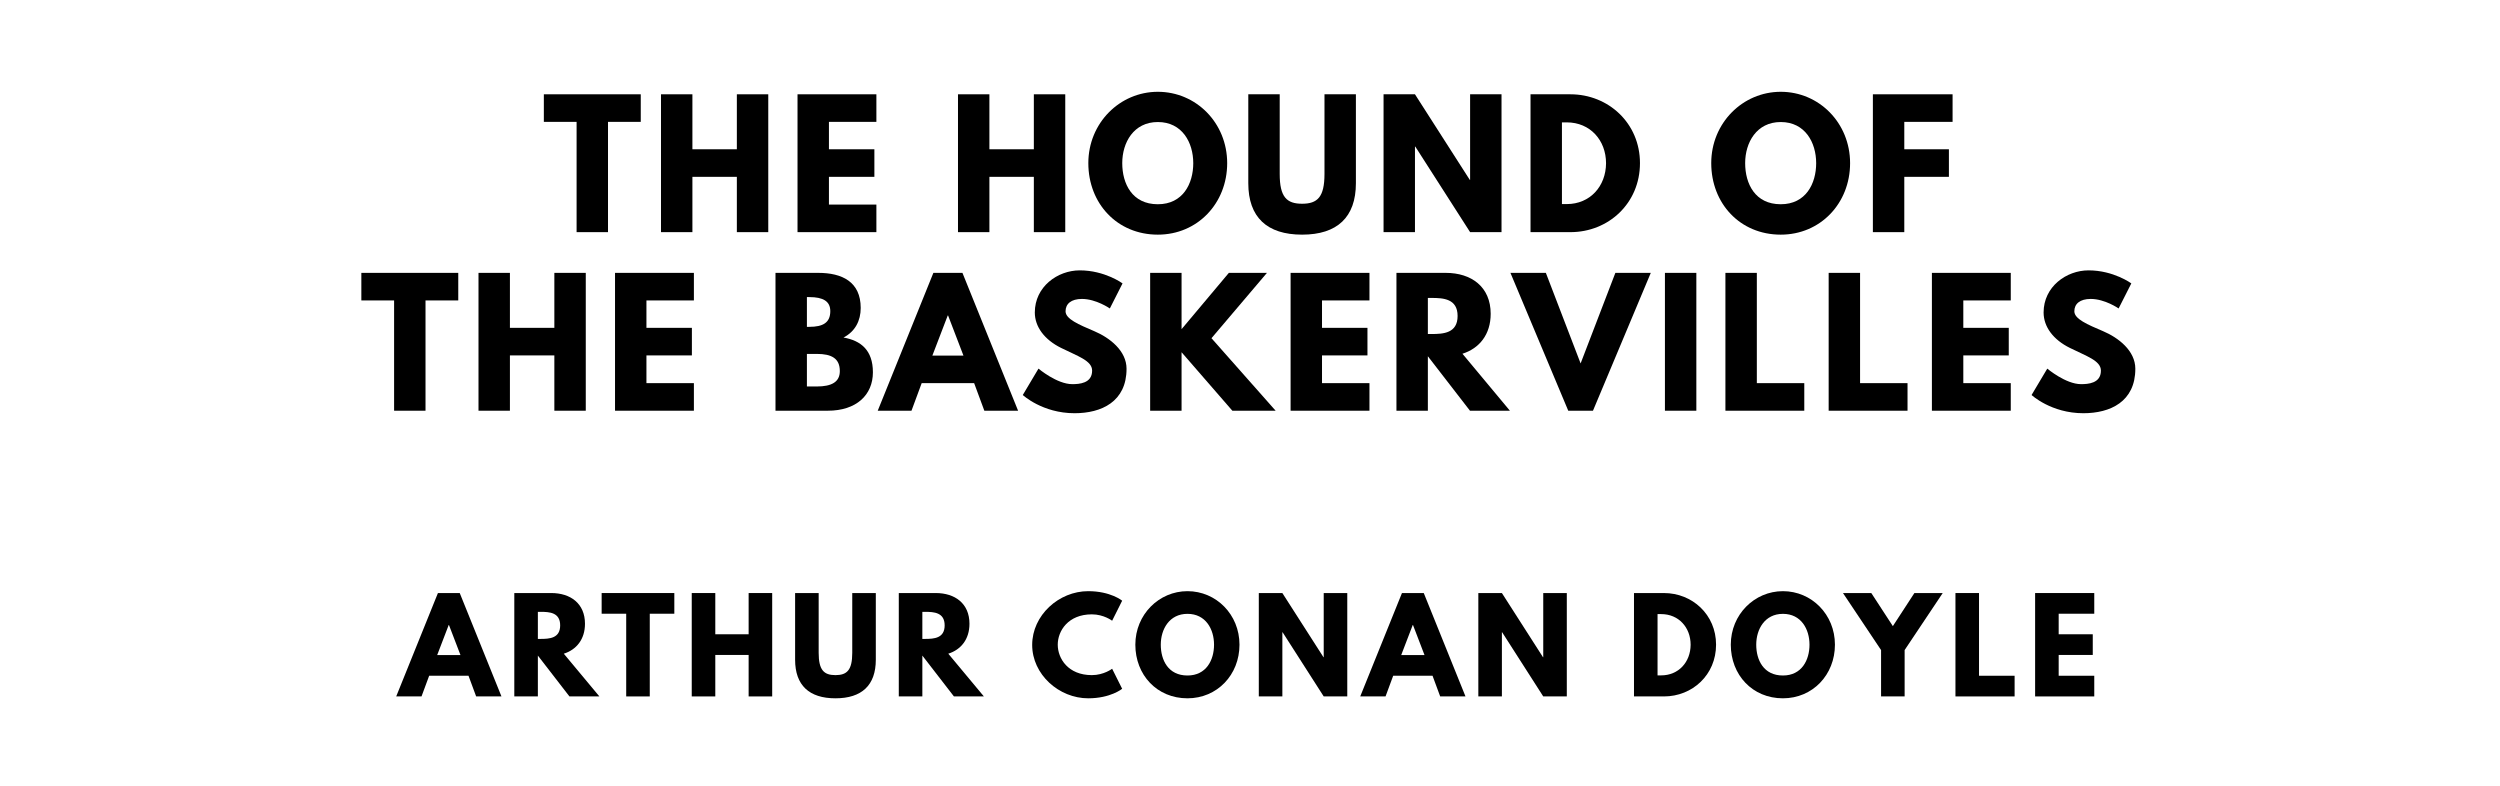
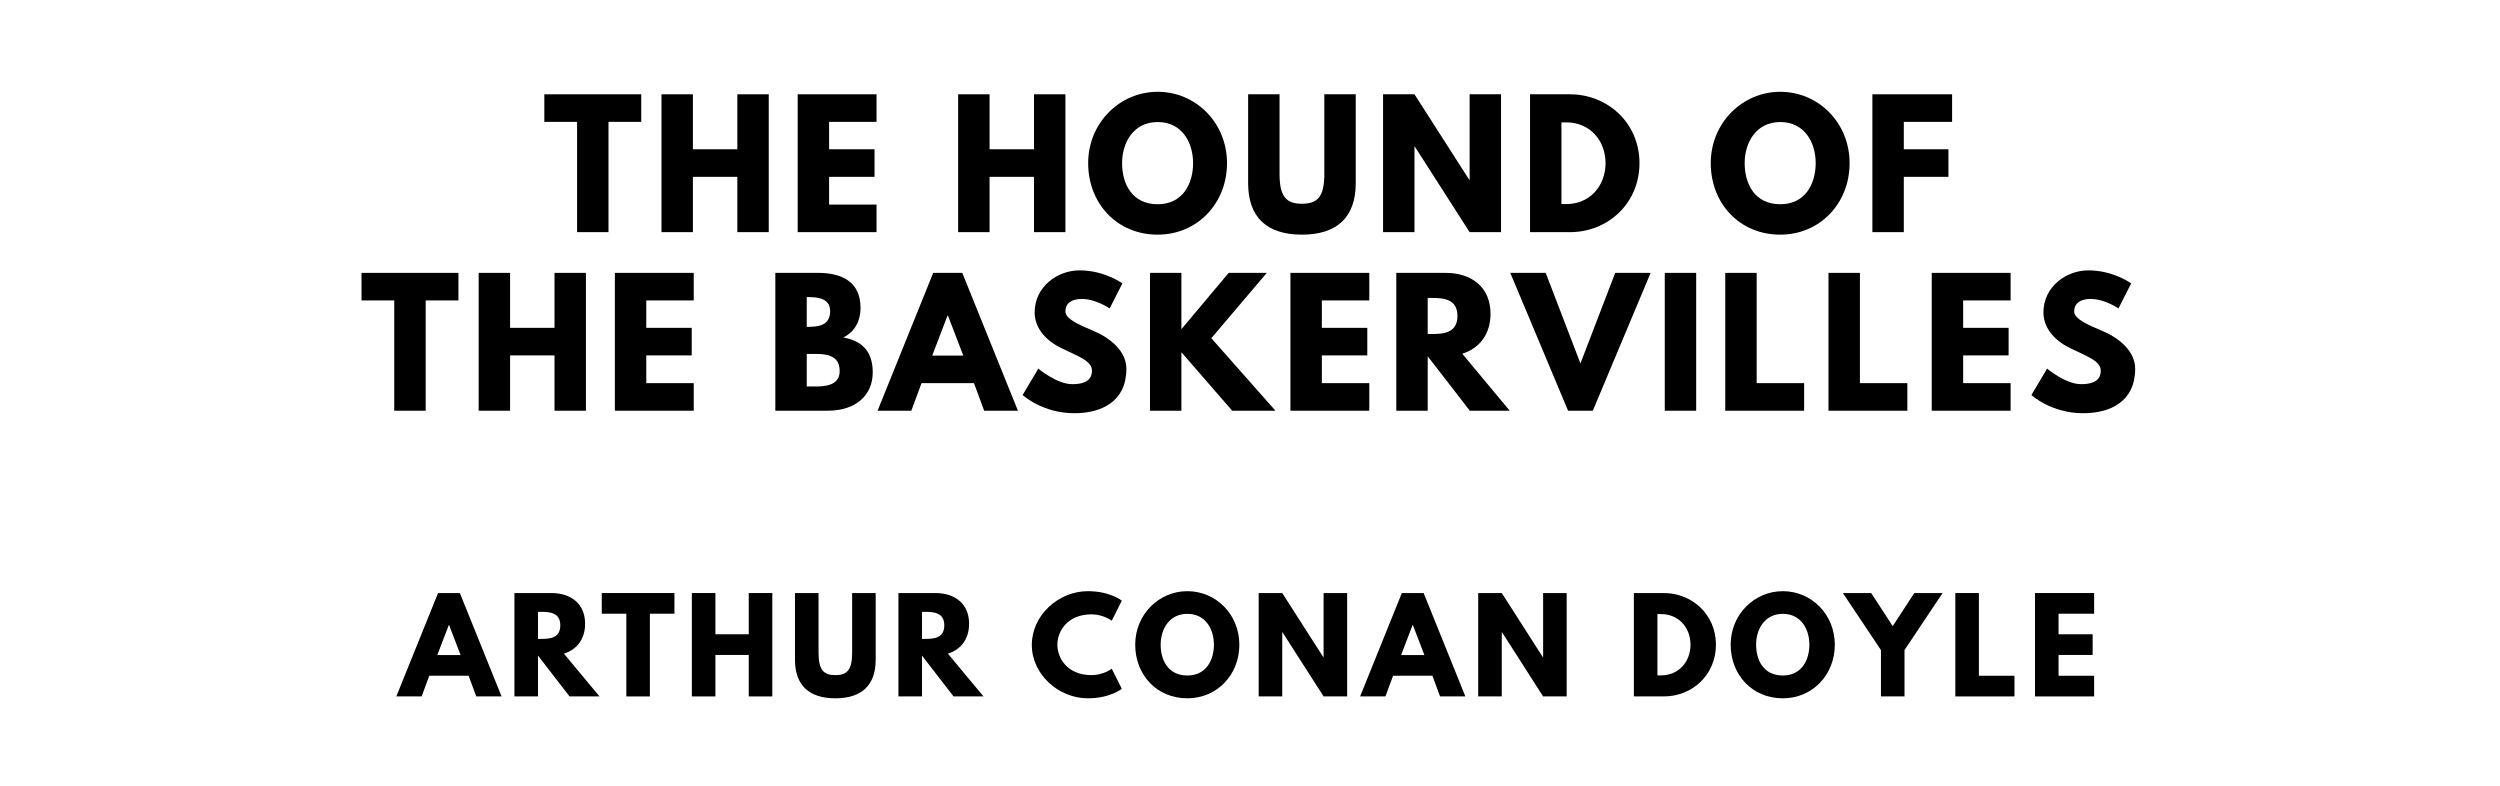
<svg xmlns="http://www.w3.org/2000/svg" version="1.1" viewBox="0 0 1400 440">
  <g>
-     <path d="m 304.553,68.246 18.339,0 0,61.754 17.591,0 0,-61.754 18.339,0 0,-15.439 -54.269,0 0,15.439 z" />
-     <path d="m 387.748,99.029 24.889,0 0,30.971 17.591,0 0,-77.193 -17.591,0 0,30.784 -24.889,0 0,-30.784 -17.591,0 0,77.193 17.591,0 0,-30.971 z" />
-     <path d="m 490.776,52.807 -44.164,0 0,77.193 44.164,0 0,-15.439 -26.573,0 0,-15.532 25.45,0 0,-15.439 -25.45,0 0,-15.345 26.573,0 0,-15.439 z" />
-     <path d="m 554.064,99.029 24.889,0 0,30.971 17.591,0 0,-77.193 -17.591,0 0,30.784 -24.889,0 0,-30.784 -17.591,0 0,77.193 17.591,0 0,-30.971 z" />
-     <path d="m 609.466,91.357 c 0,22.55 16.094,40.047 38.924,40.047 22.175,0 38.83,-17.497 38.83,-40.047 0,-22.55 -17.404,-39.953 -38.83,-39.953 -21.24,0 -38.924,17.404 -38.924,39.953 z m 18.994,0 c 0,-11.509 6.363,-23.018 19.93,-23.018 13.661,0 19.836,11.509 19.836,23.018 0,11.509 -5.801,23.018 -19.836,23.018 -14.409,0 -19.93,-11.509 -19.93,-23.018 z" />
-     <path d="m 759.303,52.807 -17.591,0 0,44.632 c 0,12.912 -3.93,16.655 -12.538,16.655 -8.608,0 -12.538,-3.743 -12.538,-16.655 l 0,-44.632 -17.591,0 0,49.778 c 0,19.088 10.48,28.819 30.129,28.819 19.649,0 30.129,-9.731 30.129,-28.819 l 0,-49.778 z" />
-     <path d="m 792.382,82.094 0.187,0 L 823.259,130 l 17.591,0 0,-77.193 -17.591,0 0,47.906 -0.187,0 -30.69,-47.906 -17.591,0 0,77.193 17.591,0 0,-47.906 z" />
-     <path d="m 857.094,52.807 0,77.193 22.363,0 c 21.24,0 38.924,-16.094 38.924,-38.643 0,-22.456 -17.778,-38.55 -38.924,-38.55 l -22.363,0 z m 17.591,61.474 0,-45.754 2.713,0 c 13.099,0 21.988,10.012 21.988,22.924 -0.094,12.912 -8.982,22.83 -21.988,22.83 l -2.713,0 z" />
-     <path d="m 958.296,91.357 c 0,22.55 16.094,40.047 38.924,40.047 22.175,0 38.83,-17.497 38.83,-40.047 0,-22.55 -17.404,-39.953 -38.83,-39.953 -21.24,0 -38.924,17.404 -38.924,39.953 z m 18.994,0 c 0,-11.509 6.363,-23.018 19.93,-23.018 13.661,0 19.836,11.509 19.836,23.018 0,11.509 -5.801,23.018 -19.836,23.018 -14.409,0 -19.93,-11.509 -19.93,-23.018 z" />
-     <path d="m 1093.444,52.807 -44.632,0 0,77.193 17.591,0 0,-30.971 24.983,0 0,-15.439 -24.983,0 0,-15.345 27.041,0 0,-15.439 z" />
+     <path d="m 304.827,68.246 18.339,0 0,61.754 17.591,0 0,-61.754 18.339,0 0,-15.439 -54.269,0 0,15.439 z" />
+     <path d="m 388.022,99.029 24.889,0 0,30.971 17.591,0 0,-77.193 -17.591,0 0,30.784 -24.889,0 0,-30.784 -17.591,0 0,77.193 17.591,0 0,-30.971 z" />
+     <path d="m 490.867,52.807 -44.164,0 0,77.193 44.164,0 0,-15.439 -26.573,0 0,-15.532 25.45,0 0,-15.439 -25.45,0 0,-15.345 26.573,0 0,-15.439 z" />
+     <path d="m 554.155,99.029 24.889,0 0,30.971 17.591,0 0,-77.193 -17.591,0 0,30.784 -24.889,0 0,-30.784 -17.591,0 0,77.193 17.591,0 0,-30.971 z" />
+     <path d="m 609.374,91.357 c 0,22.55 16.094,40.047 38.924,40.047 22.175,0 38.83,-17.497 38.83,-40.047 0,-22.55 -17.404,-39.953 -38.83,-39.953 -21.24,0 -38.924,17.404 -38.924,39.953 z m 18.994,0 c 0,-11.509 6.363,-23.018 19.93,-23.018 13.661,0 19.836,11.509 19.836,23.018 0,11.509 -5.801,23.018 -19.836,23.018 -14.409,0 -19.93,-11.509 -19.93,-23.018 z" />
+     <path d="m 759.212,52.807 -17.591,0 0,44.632 c 0,12.912 -3.93,16.655 -12.538,16.655 -8.608,0 -12.538,-3.743 -12.538,-16.655 l 0,-44.632 -17.591,0 0,49.778 c 0,19.088 10.48,28.819 30.129,28.819 19.649,0 30.129,-9.731 30.129,-28.819 l 0,-49.778 z" />
+     <path d="m 792.108,82.094 0.187,0 L 822.985,130 l 17.591,0 0,-77.193 -17.591,0 0,47.906 -0.187,0 -30.69,-47.906 -17.591,0 0,77.193 17.591,0 0,-47.906 z" />
+     <path d="m 856.82,52.807 0,77.193 22.363,0 c 21.24,0 38.924,-16.094 38.924,-38.643 0,-22.456 -17.778,-38.55 -38.924,-38.55 l -22.363,0 z m 17.591,61.474 0,-45.754 2.713,0 c 13.099,0 21.988,10.012 21.988,22.924 -0.094,12.912 -8.982,22.83 -21.988,22.83 l -2.713,0 z" />
+     <path d="m 958.022,91.357 c 0,22.55 16.094,40.047 38.924,40.047 22.175,0 38.83,-17.497 38.83,-40.047 0,-22.55 -17.404,-39.953 -38.83,-39.953 -21.24,0 -38.924,17.404 -38.924,39.953 z m 18.994,0 c 0,-11.509 6.363,-23.018 19.93,-23.018 13.661,0 19.836,11.509 19.836,23.018 0,11.509 -5.801,23.018 -19.836,23.018 -14.409,0 -19.93,-11.509 -19.93,-23.018 z" />
+     <path d="m 1093.17,52.807 -44.632,0 0,77.193 17.591,0 0,-30.971 24.982,0 0,-15.439 -24.982,0 0,-15.345 27.041,0 0,-15.439 z" />
  </g>
  <g>
-     <path d="m 202.357,168.246 18.339,0 0,61.754 17.591,0 0,-61.754 18.339,0 0,-15.439 -54.269,0 0,15.439 z" />
-     <path d="m 285.551,199.029 24.889,0 0,30.971 17.591,0 0,-77.193 -17.591,0 0,30.784 -24.889,0 0,-30.784 -17.591,0 0,77.193 17.591,0 0,-30.971 z" />
-     <path d="m 388.579,152.807 -44.164,0 0,77.193 44.164,0 0,-15.439 -26.573,0 0,-15.532 25.45,0 0,-15.439 -25.45,0 0,-15.345 26.573,0 0,-15.439 z" />
-     <path d="m 434.276,152.807 0,77.193 29.287,0 c 16,0 25.263,-8.795 25.263,-21.52 0,-12.444 -6.83,-17.778 -16.468,-19.462 6.55,-3.368 9.637,-9.45 9.637,-16.561 0,-14.69 -10.48,-19.649 -23.766,-19.649 l -23.953,0 z m 17.591,30.222 0,-16.655 1.404,0 c 7.673,0 11.696,2.339 11.696,7.86 0,6.456 -4.117,8.795 -11.696,8.795 l -1.404,0 z m 0,33.404 0,-18.246 5.52,0 c 8.327,0 12.912,2.526 12.912,9.637 0,6.082 -4.585,8.608 -12.912,8.608 l -5.52,0 z" />
-     <path d="m 538.971,152.807 -16.281,0 L 491.532,230 l 18.901,0 5.708,-15.439 29.38,0 5.708,15.439 18.901,0 -31.158,-77.193 z m 0.561,46.316 -17.404,0 8.608,-22.456 0.187,0 8.608,22.456 z" />
-     <path d="m 604.665,151.404 c -12.444,0 -25.17,9.17 -25.17,23.579 0,8.047 5.427,15.251 14.69,19.836 9.17,4.585 17.404,7.111 17.404,12.725 0,7.205 -7.298,7.579 -11.134,7.579 -8.608,0 -18.901,-8.702 -18.901,-8.702 l -8.795,14.784 c 0,0 10.947,10.199 29.006,10.199 15.064,0 29.099,-6.456 29.099,-24.889 0,-10.105 -9.45,-17.404 -18.058,-21.053 -8.795,-3.743 -16.094,-6.83 -16.094,-11.135 0,-4.211 3.181,-6.924 9.17,-6.924 7.953,0 15.626,5.333 15.626,5.333 l 7.111,-14.035 c 0,0 -9.918,-7.298 -23.953,-7.298 z" />
-     <path d="m 714.355,230 -35.93,-40.608 31.064,-36.585 -21.333,0 -26.48,31.532 0,-31.532 -17.591,0 0,77.193 17.591,0 0,-32.749 28.444,32.749 24.234,0 z" />
-     <path d="m 766.898,152.807 -44.164,0 0,77.193 44.164,0 0,-15.439 -26.573,0 0,-15.532 25.45,0 0,-15.439 -25.45,0 0,-15.345 26.573,0 0,-15.439 z" />
-     <path d="m 782.01,152.807 0,77.193 17.591,0 0,-30.503 23.579,30.503 22.363,0 -26.573,-31.906 c 9.45,-2.994 15.813,-10.76 15.813,-22.363 0,-15.158 -10.854,-22.924 -25.17,-22.924 l -27.602,0 z m 17.591,34.246 0,-20.211 2.058,0 c 6.643,0 14.596,0.468 14.596,10.105 0,9.637 -7.953,10.105 -14.596,10.105 l -2.058,0 z" />
-     <path d="m 878.219,230 13.848,0 32.374,-77.193 -19.836,0 -19.462,50.713 -19.462,-50.713 -19.836,0 L 878.219,230 Z" />
-     <path d="m 949.952,152.807 -17.591,0 0,77.193 17.591,0 0,-77.193 z" />
-     <path d="m 983.826,152.807 -17.591,0 0,77.193 44.164,0 0,-15.439 -26.573,0 0,-61.754 z" />
-     <path d="m 1041.64,152.807 -17.591,0 0,77.193 44.164,0 0,-15.439 -26.573,0 0,-61.754 z" />
-     <path d="m 1126.028,152.807 -44.164,0 0,77.193 44.164,0 0,-15.439 -26.573,0 0,-15.532 25.45,0 0,-15.439 -25.45,0 0,-15.345 26.573,0 0,-15.439 z" />
-     <path d="m 1169.585,151.404 c -12.444,0 -25.17,9.17 -25.17,23.579 0,8.047 5.427,15.251 14.69,19.836 9.17,4.585 17.404,7.111 17.404,12.725 0,7.205 -7.298,7.579 -11.134,7.579 -8.608,0 -18.901,-8.702 -18.901,-8.702 l -8.795,14.784 c 0,0 10.947,10.199 29.006,10.199 15.064,0 29.099,-6.456 29.099,-24.889 0,-10.105 -9.45,-17.404 -18.058,-21.053 -8.795,-3.743 -16.094,-6.83 -16.094,-11.135 0,-4.211 3.181,-6.924 9.17,-6.924 7.953,0 15.626,5.333 15.626,5.333 l 7.111,-14.035 c 0,0 -9.918,-7.298 -23.953,-7.298 z" />
+     <path d="m 202.448,168.246 18.339,0 0,61.754 17.591,0 0,-61.754 18.339,0 0,-15.439 -54.269,0 0,15.439 z" />
+     <path d="m 285.643,199.029 24.889,0 0,30.971 17.591,0 0,-77.193 -17.591,0 0,30.784 -24.889,0 0,-30.784 -17.591,0 0,77.193 17.591,0 0,-30.971 z" />
+     <path d="m 388.488,152.807 -44.164,0 0,77.193 44.164,0 0,-15.439 -26.573,0 0,-15.532 25.45,0 0,-15.439 -25.45,0 0,-15.345 26.573,0 0,-15.439 z" />
+     <path d="m 434.185,152.807 0,77.193 29.287,0 c 16,0 25.263,-8.795 25.263,-21.52 0,-12.444 -6.83,-17.778 -16.468,-19.462 6.55,-3.368 9.637,-9.45 9.637,-16.561 0,-14.69 -10.48,-19.649 -23.766,-19.649 l -23.953,0 z m 17.591,30.222 0,-16.655 1.403,0 c 7.673,0 11.696,2.339 11.696,7.86 0,6.456 -4.117,8.795 -11.696,8.795 l -1.403,0 z m 0,33.404 0,-18.246 5.52,0 c 8.327,0 12.912,2.526 12.912,9.637 0,6.082 -4.585,8.608 -12.912,8.608 l -5.52,0 z" />
+     <path d="m 538.879,152.807 -16.281,0 -31.158,77.193 18.901,0 5.708,-15.439 29.38,0 5.708,15.439 18.901,0 -31.158,-77.193 z m 0.561,46.316 -17.404,0 8.608,-22.456 0.187,0 8.608,22.456 z" />
+     <path d="m 604.574,151.404 c -12.444,0 -25.17,9.17 -25.17,23.579 0,8.047 5.427,15.251 14.69,19.836 9.17,4.585 17.404,7.111 17.404,12.725 0,7.205 -7.298,7.579 -11.135,7.579 -8.608,0 -18.901,-8.702 -18.901,-8.702 l -8.795,14.784 c 0,0 10.947,10.199 29.006,10.199 15.064,0 29.099,-6.456 29.099,-24.889 0,-10.105 -9.45,-17.404 -18.058,-21.053 -8.795,-3.743 -16.094,-6.83 -16.094,-11.135 0,-4.211 3.181,-6.924 9.17,-6.924 7.953,0 15.626,5.333 15.626,5.333 l 7.111,-14.035 c 0,0 -9.918,-7.298 -23.953,-7.298 z" />
+     <path d="m 714.264,230 -35.93,-40.608 31.064,-36.585 -21.333,0 -26.48,31.532 0,-31.532 -17.591,0 0,77.193 17.591,0 0,-32.749 28.444,32.749 24.234,0 z" />
+     <path d="m 766.806,152.807 -44.164,0 0,77.193 44.164,0 0,-15.439 -26.573,0 0,-15.532 25.45,0 0,-15.439 -25.45,0 0,-15.345 26.573,0 0,-15.439 z" />
+     <path d="m 781.919,152.807 0,77.193 17.591,0 0,-30.503 23.579,30.503 22.363,0 -26.573,-31.906 c 9.45,-2.994 15.813,-10.76 15.813,-22.363 0,-15.158 -10.854,-22.924 -25.17,-22.924 l -27.602,0 z m 17.591,34.246 0,-20.211 2.058,0 c 6.643,0 14.596,0.468 14.596,10.105 0,9.637 -7.953,10.105 -14.596,10.105 l -2.058,0 z" />
+     <path d="m 878.128,230 13.848,0 32.374,-77.193 -19.836,0 -19.462,50.713 -19.462,-50.713 -19.836,0 L 878.128,230 Z" />
+     <path d="m 949.86,152.807 -17.591,0 0,77.193 17.591,0 0,-77.193 z" />
+     <path d="m 983.735,152.807 -17.591,0 0,77.193 44.164,0 0,-15.439 -26.573,0 0,-61.754 z" />
+     <path d="m 1041.549,152.807 -17.591,0 0,77.193 44.164,0 0,-15.439 -26.573,0 0,-61.754 z" />
+     <path d="m 1125.936,152.807 -44.164,0 0,77.193 44.164,0 0,-15.439 -26.573,0 0,-15.532 25.45,0 0,-15.439 -25.45,0 0,-15.345 26.573,0 0,-15.439 z" />
+     <path d="m 1169.493,151.404 c -12.444,0 -25.169,9.17 -25.169,23.579 0,8.047 5.427,15.251 14.69,19.836 9.17,4.585 17.404,7.111 17.404,12.725 0,7.205 -7.298,7.579 -11.134,7.579 -8.608,0 -18.901,-8.702 -18.901,-8.702 l -8.795,14.784 c 0,0 10.947,10.199 29.006,10.199 15.064,0 29.099,-6.456 29.099,-24.889 0,-10.105 -9.45,-17.404 -18.058,-21.053 -8.795,-3.743 -16.094,-6.83 -16.094,-11.135 0,-4.211 3.181,-6.924 9.17,-6.924 7.953,0 15.626,5.333 15.626,5.333 l 7.111,-14.035 c 0,0 -9.918,-7.298 -23.953,-7.298 z" />
  </g>
  <g>
-     <path d="m 257.452,332.105 -12.211,0 L 221.873,390 l 14.175,0 4.281,-11.579 22.035,0 4.281,11.579 14.175,0 -23.368,-57.895 z m 0.421,34.737 -13.053,0 6.456,-16.842 0.14,0 6.456,16.842 z" />
-     <path d="m 288.01,332.105 0,57.895 13.193,0 0,-22.877 L 318.887,390 335.659,390 315.729,366.07 c 7.088,-2.246 11.86,-8.07 11.86,-16.772 0,-11.368 -8.14,-17.193 -18.877,-17.193 l -20.702,0 z m 13.193,25.684 0,-15.158 1.544,0 c 4.982,0 10.947,0.351 10.947,7.579 0,7.228 -5.965,7.579 -10.947,7.579 l -1.544,0 z" />
-     <path d="m 336.921,343.684 13.754,0 0,46.316 13.193,0 0,-46.316 13.754,0 0,-11.579 -40.702,0 0,11.579 z" />
-     <path d="m 400.567,366.772 18.667,0 0,23.228 13.193,0 0,-57.895 -13.193,0 0,23.088 -18.667,0 0,-23.088 -13.193,0 0,57.895 13.193,0 0,-23.228 z" />
-     <path d="m 490.456,332.105 -13.193,0 0,33.474 c 0,9.684 -2.947,12.491 -9.404,12.491 -6.456,0 -9.404,-2.807 -9.404,-12.491 l 0,-33.474 -13.193,0 0,37.333 c 0,14.316 7.86,21.614 22.596,21.614 14.737,0 22.596,-7.298 22.596,-21.614 l 0,-37.333 z" />
-     <path d="m 503.322,332.105 0,57.895 13.193,0 0,-22.877 17.684,22.877 16.772,0 -19.93,-23.93 c 7.088,-2.246 11.86,-8.07 11.86,-16.772 0,-11.368 -8.14,-17.193 -18.877,-17.193 l -20.702,0 z m 13.193,25.684 0,-15.158 1.544,0 c 4.982,0 10.947,0.351 10.947,7.579 0,7.228 -5.965,7.579 -10.947,7.579 l -1.544,0 z" />
-     <path d="m 611.427,378.07 c -13.263,0 -19.088,-9.263 -19.088,-17.053 0,-7.719 5.825,-16.982 19.088,-16.982 6.737,0 11.368,3.579 11.368,3.579 l 5.614,-11.228 c 0,0 -6.456,-5.333 -19.018,-5.333 -16.421,0 -31.368,13.474 -31.368,30.105 0,16.561 15.018,29.895 31.368,29.895 12.561,0 19.018,-5.333 19.018,-5.333 l -5.614,-11.228 c 0,0 -4.632,3.579 -11.368,3.579 z" />
-     <path d="m 635.792,361.018 c 0,16.912 12.07,30.035 29.193,30.035 16.632,0 29.123,-13.123 29.123,-30.035 0,-16.912 -13.053,-29.965 -29.123,-29.965 -15.93,0 -29.193,13.053 -29.193,29.965 z m 14.246,0 c 0,-8.632 4.772,-17.263 14.947,-17.263 10.246,0 14.877,8.632 14.877,17.263 0,8.632 -4.351,17.263 -14.877,17.263 -10.807,0 -14.947,-8.632 -14.947,-17.263 z" />
-     <path d="m 718.122,354.07 0.14,0 23.018,35.93 13.193,0 0,-57.895 -13.193,0 0,35.93 -0.14,0 -23.018,-35.93 -13.193,0 0,57.895 13.193,0 0,-35.93 z" />
-     <path d="m 797.309,332.105 -12.211,0 L 761.73,390 l 14.175,0 4.281,-11.579 22.035,0 4.281,11.579 14.175,0 -23.368,-57.895 z m 0.421,34.737 -13.053,0 6.456,-16.842 0.14,0 6.456,16.842 z" />
-     <path d="m 841.06,354.07 0.14,0 23.018,35.93 13.193,0 0,-57.895 -13.193,0 0,35.93 -0.14,0 -23.018,-35.93 -13.193,0 0,57.895 13.193,0 0,-35.93 z" />
-     <path d="m 915.033,332.105 0,57.895 16.772,0 c 15.93,0 29.193,-12.07 29.193,-28.982 0,-16.842 -13.333,-28.912 -29.193,-28.912 l -16.772,0 z m 13.193,46.105 0,-34.316 2.035,0 c 9.825,0 16.491,7.509 16.491,17.193 -0.07,9.684 -6.737,17.123 -16.491,17.123 l -2.035,0 z" />
-     <path d="m 969.246,361.018 c 0,16.912 12.07,30.035 29.193,30.035 16.632,0 29.123,-13.123 29.123,-30.035 0,-16.912 -13.053,-29.965 -29.123,-29.965 -15.93,0 -29.193,13.053 -29.193,29.965 z m 14.246,0 c 0,-8.632 4.772,-17.263 14.947,-17.263 10.246,0 14.877,8.632 14.877,17.263 0,8.632 -4.351,17.263 -14.877,17.263 -10.807,0 -14.947,-8.632 -14.947,-17.263 z" />
-     <path d="m 1032.067,332.105 21.333,31.93 0,25.965 13.193,0 0,-25.965 21.333,-31.93 -15.86,0 -12.07,18.526 -12.07,-18.526 -15.86,0 z" />
-     <path d="m 1108.248,332.105 -13.193,0 0,57.895 33.123,0 0,-11.579 -19.93,0 0,-46.316 z" />
-     <path d="m 1172.788,332.105 -33.123,0 0,57.895 33.123,0 0,-11.579 -19.93,0 0,-11.649 19.088,0 0,-11.579 -19.088,0 0,-11.509 19.93,0 0,-11.579 z" />
+     <path d="m 257.52,332.105 -12.211,0 L 221.941,390 l 14.175,0 4.281,-11.579 22.035,0 4.281,11.579 14.175,0 -23.368,-57.895 z m 0.421,34.737 -13.053,0 6.456,-16.842 0.14,0 6.456,16.842 z" />
+     <path d="m 288.078,332.105 0,57.895 13.193,0 0,-22.877 L 318.956,390 l 16.772,0 -19.93,-23.93 c 7.088,-2.246 11.86,-8.07 11.86,-16.772 0,-11.368 -8.14,-17.193 -18.877,-17.193 l -20.702,0 z m 13.193,25.684 0,-15.158 1.544,0 c 4.982,0 10.947,0.351 10.947,7.579 0,7.228 -5.965,7.579 -10.947,7.579 l -1.544,0 z" />
+     <path d="m 336.99,343.684 13.754,0 0,46.316 13.193,0 0,-46.316 13.754,0 0,-11.579 -40.702,0 0,11.579 z" />
+     <path d="m 400.635,366.772 18.667,0 0,23.228 13.193,0 0,-57.895 -13.193,0 0,23.088 -18.667,0 0,-23.088 -13.193,0 0,57.895 13.193,0 0,-23.228 z" />
+     <path d="m 490.388,332.105 -13.193,0 0,33.474 c 0,9.684 -2.947,12.491 -9.404,12.491 -6.456,0 -9.404,-2.807 -9.404,-12.491 l 0,-33.474 -13.193,0 0,37.333 c 0,14.316 7.86,21.614 22.596,21.614 14.737,0 22.596,-7.298 22.596,-21.614 l 0,-37.333 z" />
+     <path d="m 503.117,332.105 0,57.895 13.193,0 0,-22.877 17.684,22.877 16.772,0 -19.93,-23.93 c 7.088,-2.246 11.86,-8.07 11.86,-16.772 0,-11.368 -8.14,-17.193 -18.877,-17.193 l -20.702,0 z m 13.193,25.684 0,-15.158 1.544,0 c 4.982,0 10.947,0.351 10.947,7.579 0,7.228 -5.965,7.579 -10.947,7.579 l -1.544,0 z" />
+     <path d="m 611.221,378.07 c -13.263,0 -19.088,-9.263 -19.088,-17.053 0,-7.719 5.825,-16.982 19.088,-16.982 6.737,0 11.368,3.579 11.368,3.579 l 5.614,-11.228 c 0,0 -6.456,-5.333 -19.018,-5.333 -16.421,0 -31.368,13.474 -31.368,30.105 0,16.561 15.018,29.895 31.368,29.895 12.561,0 19.018,-5.333 19.018,-5.333 l -5.614,-11.228 c 0,0 -4.632,3.579 -11.368,3.579 z" />
+     <path d="m 635.723,361.018 c 0,16.912 12.07,30.035 29.193,30.035 16.632,0 29.123,-13.123 29.123,-30.035 0,-16.912 -13.053,-29.965 -29.123,-29.965 -15.93,0 -29.193,13.053 -29.193,29.965 z m 14.246,0 c 0,-8.632 4.772,-17.263 14.947,-17.263 10.246,0 14.877,8.632 14.877,17.263 0,8.632 -4.351,17.263 -14.877,17.263 -10.807,0 -14.947,-8.632 -14.947,-17.263 z" />
+     <path d="m 718.053,354.07 0.14,0 23.018,35.93 13.193,0 0,-57.895 -13.193,0 0,35.93 -0.14,0 -23.018,-35.93 -13.193,0 0,57.895 13.193,0 0,-35.93 z" />
+     <path d="m 797.241,332.105 -12.211,0 L 761.662,390 l 14.175,0 4.281,-11.579 22.035,0 4.281,11.579 14.175,0 -23.368,-57.895 z m 0.421,34.737 -13.053,0 6.456,-16.842 0.14,0 6.456,16.842 z" />
+     <path d="m 840.992,354.07 0.14,0 23.018,35.93 13.193,0 0,-57.895 -13.193,0 0,35.93 -0.14,0 -23.018,-35.93 -13.193,0 0,57.895 13.193,0 0,-35.93 z" />
+     <path d="m 914.964,332.105 0,57.895 16.772,0 c 15.93,0 29.193,-12.07 29.193,-28.982 0,-16.842 -13.333,-28.912 -29.193,-28.912 l -16.772,0 z m 13.193,46.105 0,-34.316 2.035,0 c 9.825,0 16.491,7.509 16.491,17.193 -0.07,9.684 -6.737,17.123 -16.491,17.123 l -2.035,0 z" />
+     <path d="m 969.177,361.018 c 0,16.912 12.07,30.035 29.193,30.035 16.632,0 29.123,-13.123 29.123,-30.035 0,-16.912 -13.053,-29.965 -29.123,-29.965 -15.93,0 -29.193,13.053 -29.193,29.965 z m 14.246,0 c 0,-8.632 4.772,-17.263 14.947,-17.263 10.246,0 14.877,8.632 14.877,17.263 0,8.632 -4.351,17.263 -14.877,17.263 -10.807,0 -14.947,-8.632 -14.947,-17.263 z" />
+     <path d="m 1031.998,332.105 21.333,31.93 0,25.965 13.193,0 0,-25.965 21.333,-31.93 -15.86,0 -12.07,18.526 -12.07,-18.526 -15.86,0 z" />
+     <path d="m 1108.179,332.105 -13.193,0 0,57.895 33.123,0 0,-11.579 -19.93,0 0,-46.316 z" />
+     <path d="m 1172.72,332.105 -33.123,0 0,57.895 33.123,0 0,-11.579 -19.93,0 0,-11.649 19.088,0 0,-11.579 -19.088,0 0,-11.509 19.93,0 0,-11.579 z" />
  </g>
</svg>
